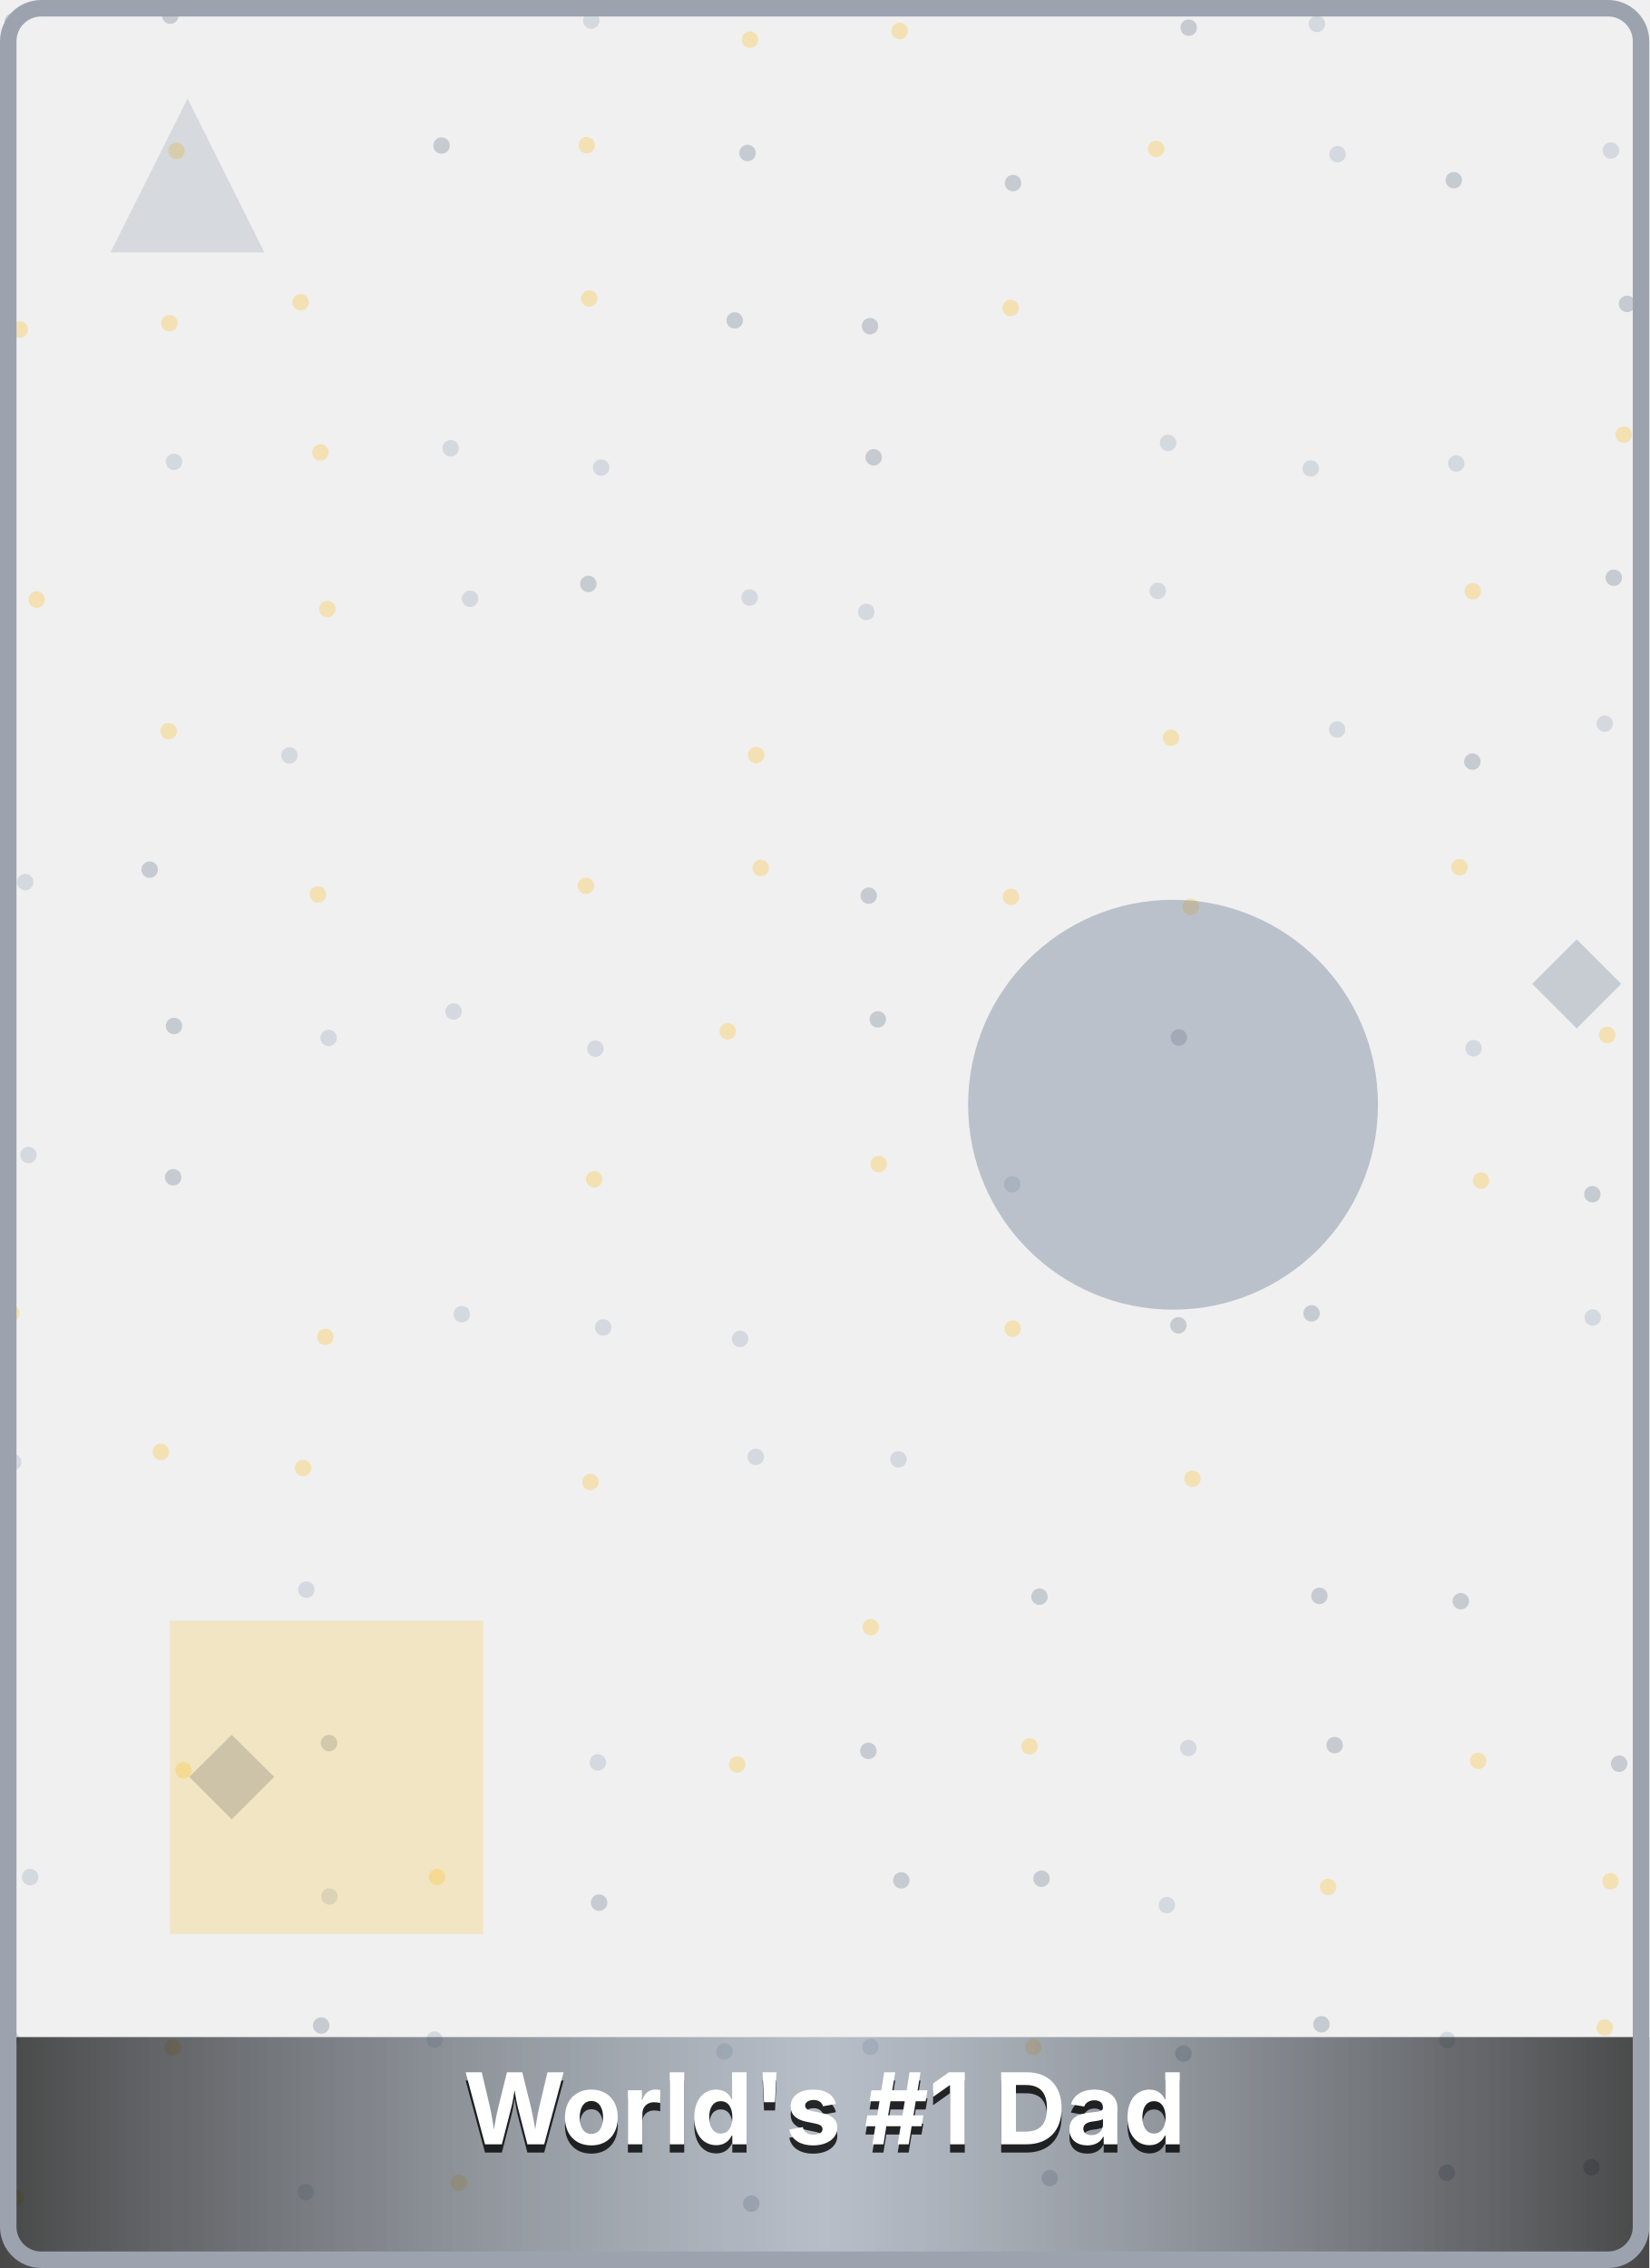
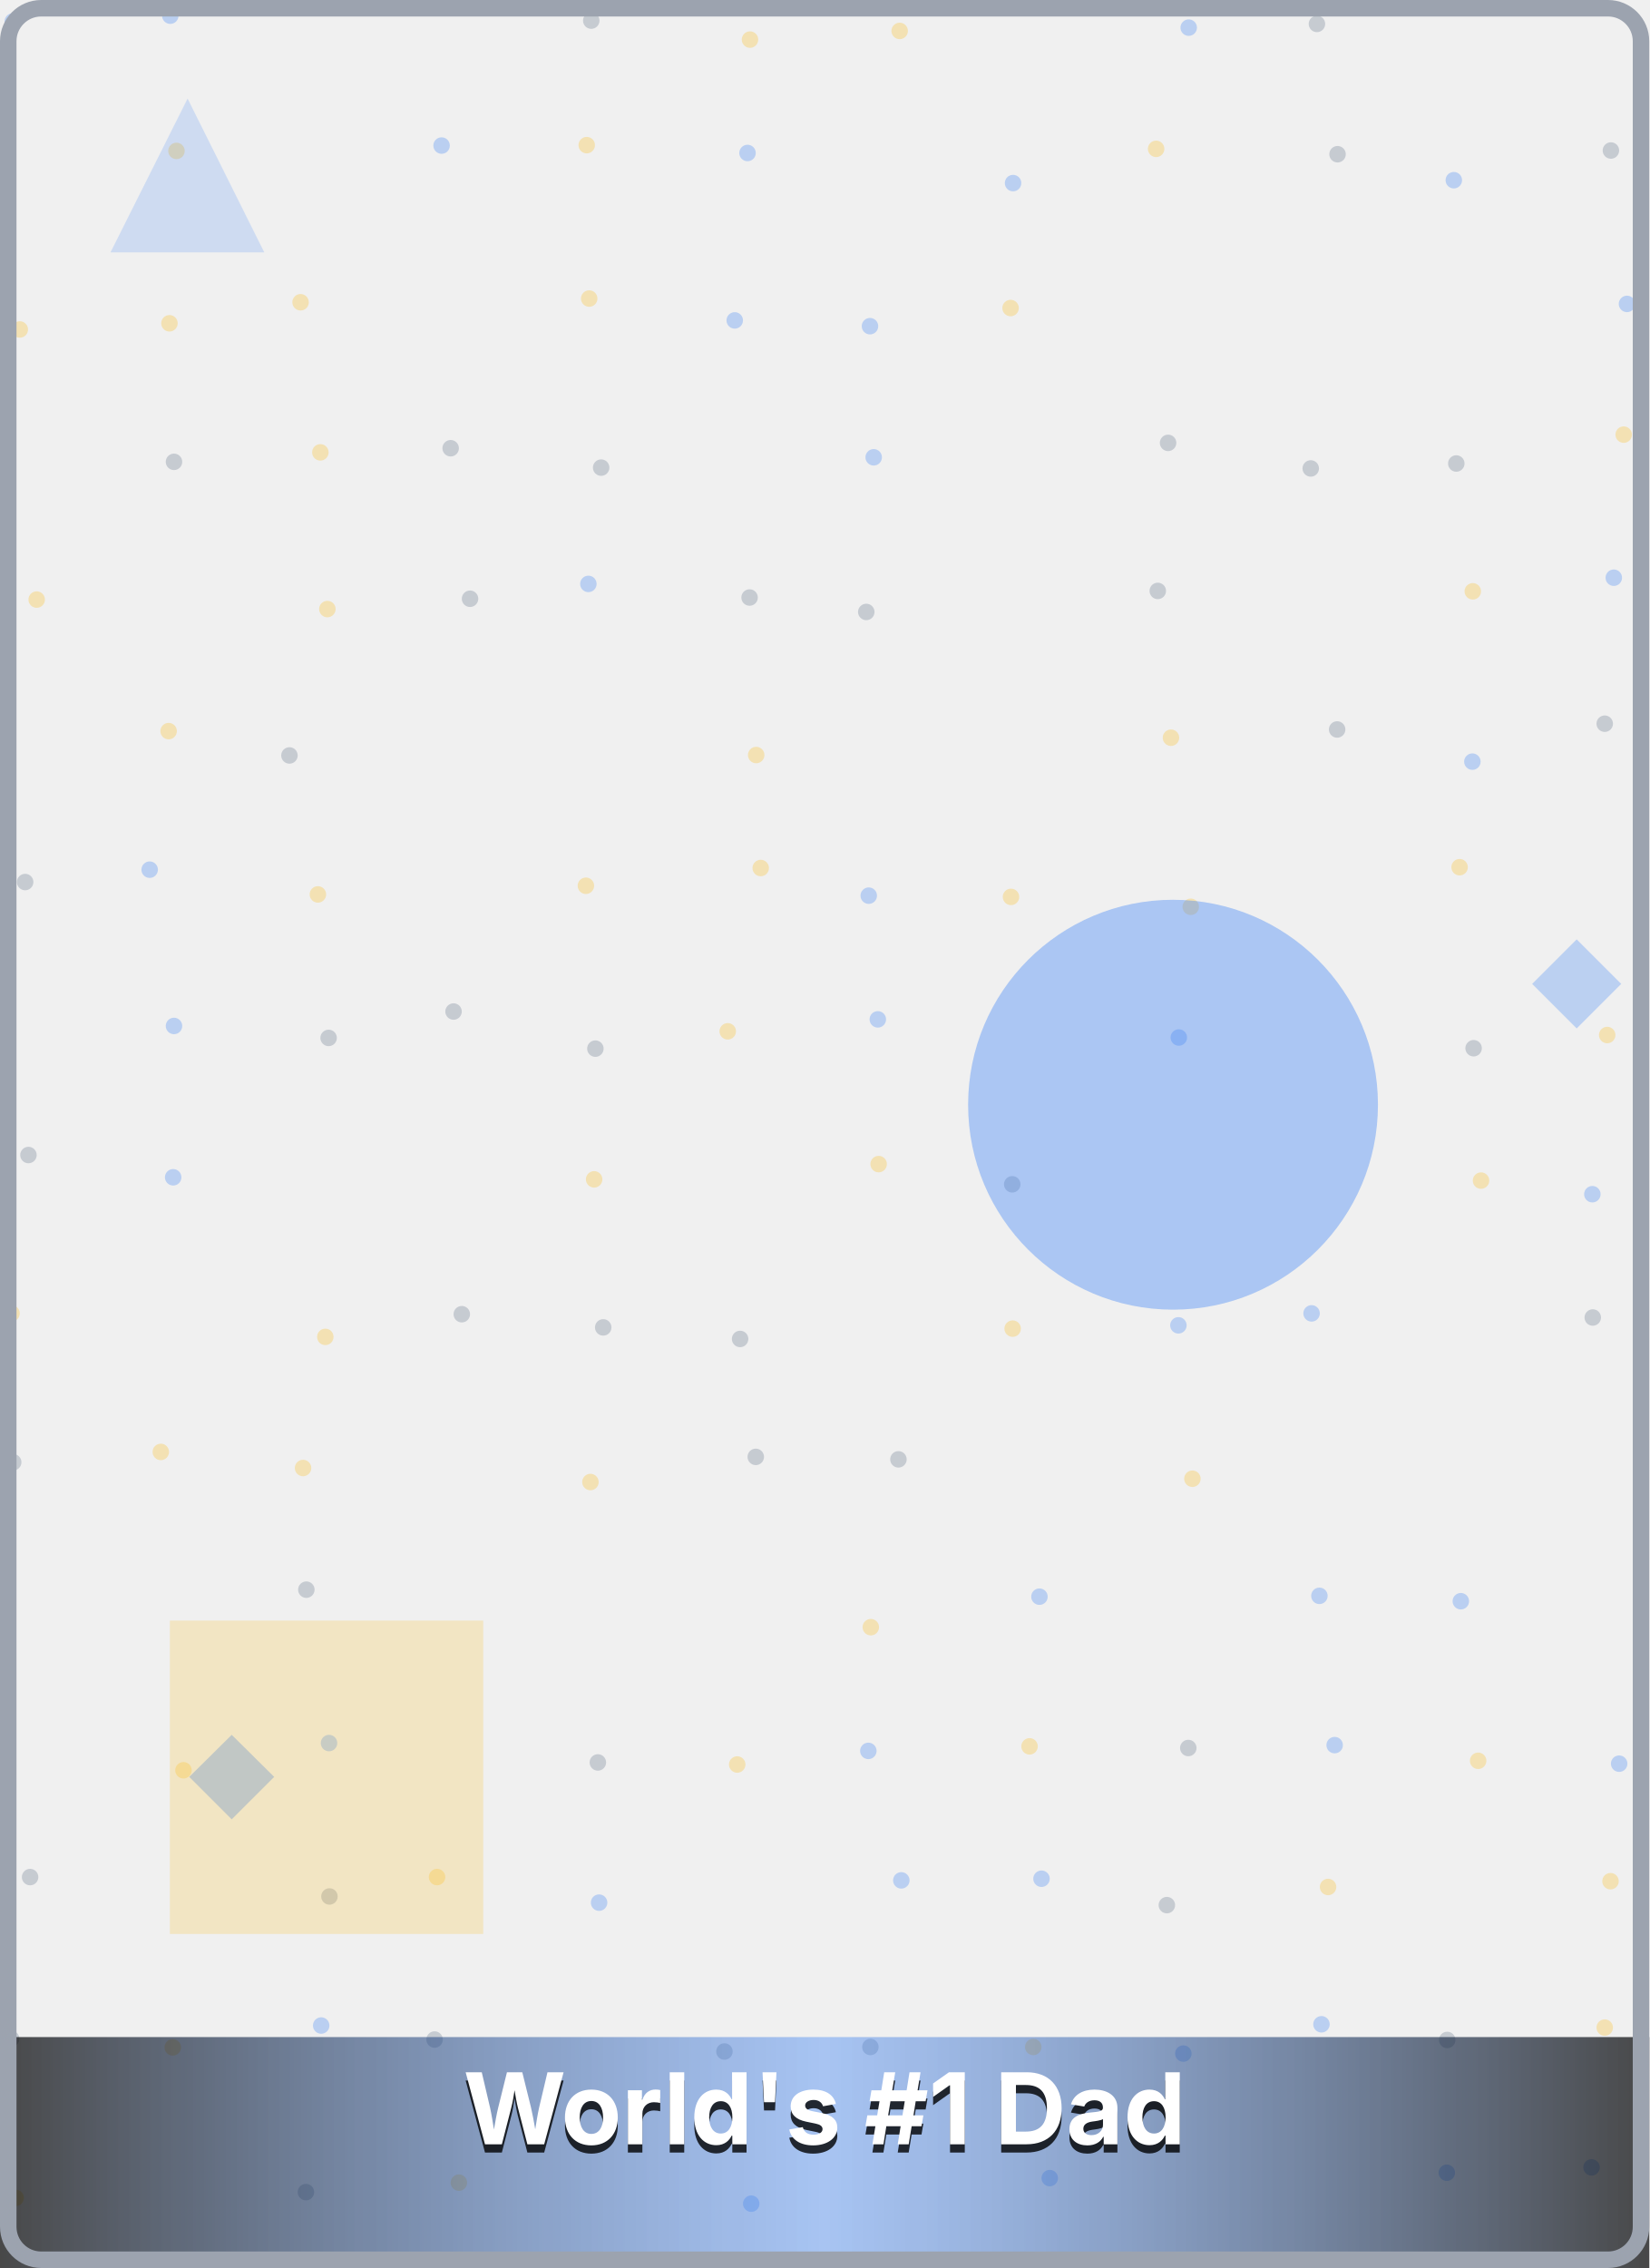
<svg xmlns="http://www.w3.org/2000/svg" viewBox="0 0 400 550" width="400" height="550">
  <defs>
    <linearGradient id="bg-gradient-fd_003" x1="0%" y1="0%" x2="100%" y2="100%">
-       <stop offset="0%" style="stop-color:#64748b;stop-opacity:0.26" />
-       <stop offset="50%" style="stop-color:#94a3b8;stop-opacity:0.4" />
-       <stop offset="100%" style="stop-color:#64748b;stop-opacity:0.26" />
+       <stop offset="0%" style="stop-color:#3b82f6;stop-opacity:0.26" />
+       <stop offset="50%" style="stop-color:#64748b;stop-opacity:0.4" />
+       <stop offset="100%" style="stop-color:#3b82f6;stop-opacity:0.26" />
    </linearGradient>
    <filter id="shadow-fd_003">
      <feDropShadow dx="0" dy="2" stdDeviation="3" flood-opacity="0.8" />
    </filter>
  </defs>
  <rect width="400" height="550" fill="url(#bg-gradient-0.4396245477255434)" />
  <g opacity="0.3">
-     <circle cx="3.1" cy="5.2" r="2" fill="#64748b" />
+     <circle cx="3.1" cy="5.2" r="2" fill="#3b82f6" />
    <circle cx="4.8" cy="79.9" r="2" fill="#fbbf24" />
    <circle cx="1.1" cy="105.2" r="2" fill="#fbbf24" />
    <circle cx="8.9" cy="145.4" r="2" fill="#fbbf24" />
-     <circle cx="6.1" cy="213.9" r="2" fill="#94a3b8" />
-     <circle cx="6.9" cy="280.1" r="2" fill="#94a3b8" />
+     <circle cx="6.1" cy="213.9" r="2" fill="#64748b" />
+     <circle cx="6.9" cy="280.1" r="2" fill="#64748b" />
    <circle cx="2.8" cy="318.5" r="2" fill="#fbbf24" />
-     <circle cx="3.2" cy="354.6" r="2" fill="#94a3b8" />
-     <circle cx="7.3" cy="455.2" r="2" fill="#94a3b8" />
-     <circle cx="2.7" cy="494.4" r="2" fill="#94a3b8" />
+     <circle cx="3.2" cy="354.6" r="2" fill="#64748b" />
+     <circle cx="7.3" cy="455.2" r="2" fill="#64748b" />
+     <circle cx="2.7" cy="494.4" r="2" fill="#64748b" />
    <circle cx="3.8" cy="533.0" r="2" fill="#fbbf24" />
-     <circle cx="41.3" cy="3.8" r="2" fill="#64748b" />
+     <circle cx="41.3" cy="3.8" r="2" fill="#3b82f6" />
    <circle cx="42.8" cy="36.6" r="2" fill="#fbbf24" />
    <circle cx="41.1" cy="78.4" r="2" fill="#fbbf24" />
-     <circle cx="42.2" cy="112.0" r="2" fill="#94a3b8" />
+     <circle cx="42.2" cy="112.0" r="2" fill="#64748b" />
    <circle cx="40.9" cy="177.3" r="2" fill="#fbbf24" />
-     <circle cx="36.3" cy="210.9" r="2" fill="#64748b" />
-     <circle cx="42.2" cy="248.8" r="2" fill="#64748b" />
-     <circle cx="42.0" cy="285.5" r="2" fill="#64748b" />
+     <circle cx="36.3" cy="210.9" r="2" fill="#3b82f6" />
+     <circle cx="42.2" cy="248.8" r="2" fill="#3b82f6" />
+     <circle cx="42.0" cy="285.5" r="2" fill="#3b82f6" />
    <circle cx="39.0" cy="352.1" r="2" fill="#fbbf24" />
    <circle cx="44.5" cy="429.3" r="2" fill="#fbbf24" />
    <circle cx="41.9" cy="496.5" r="2" fill="#fbbf24" />
    <circle cx="72.9" cy="73.3" r="2" fill="#fbbf24" />
    <circle cx="77.7" cy="109.7" r="2" fill="#fbbf24" />
    <circle cx="79.4" cy="147.7" r="2" fill="#fbbf24" />
-     <circle cx="70.2" cy="183.2" r="2" fill="#94a3b8" />
+     <circle cx="70.2" cy="183.2" r="2" fill="#64748b" />
    <circle cx="77.1" cy="216.9" r="2" fill="#fbbf24" />
-     <circle cx="79.7" cy="251.7" r="2" fill="#94a3b8" />
+     <circle cx="79.7" cy="251.7" r="2" fill="#64748b" />
    <circle cx="78.9" cy="324.2" r="2" fill="#fbbf24" />
    <circle cx="73.5" cy="356.0" r="2" fill="#fbbf24" />
-     <circle cx="74.3" cy="385.5" r="2" fill="#94a3b8" />
-     <circle cx="79.8" cy="422.7" r="2" fill="#64748b" />
-     <circle cx="79.9" cy="459.9" r="2" fill="#94a3b8" />
-     <circle cx="77.9" cy="491.2" r="2" fill="#64748b" />
-     <circle cx="74.2" cy="531.6" r="2" fill="#94a3b8" />
-     <circle cx="114.3" cy="0.7" r="2" fill="#64748b" />
-     <circle cx="107.1" cy="35.3" r="2" fill="#64748b" />
-     <circle cx="109.3" cy="108.7" r="2" fill="#94a3b8" />
-     <circle cx="114.0" cy="145.2" r="2" fill="#94a3b8" />
-     <circle cx="110.0" cy="245.3" r="2" fill="#94a3b8" />
-     <circle cx="112.0" cy="318.7" r="2" fill="#94a3b8" />
+     <circle cx="74.3" cy="385.5" r="2" fill="#64748b" />
+     <circle cx="79.8" cy="422.7" r="2" fill="#3b82f6" />
+     <circle cx="79.9" cy="459.9" r="2" fill="#64748b" />
+     <circle cx="77.9" cy="491.2" r="2" fill="#3b82f6" />
+     <circle cx="74.2" cy="531.6" r="2" fill="#64748b" />
+     <circle cx="114.3" cy="0.7" r="2" fill="#3b82f6" />
+     <circle cx="107.1" cy="35.3" r="2" fill="#3b82f6" />
+     <circle cx="109.3" cy="108.7" r="2" fill="#64748b" />
+     <circle cx="114.0" cy="145.2" r="2" fill="#64748b" />
+     <circle cx="110.0" cy="245.3" r="2" fill="#64748b" />
+     <circle cx="112.0" cy="318.7" r="2" fill="#64748b" />
    <circle cx="106.0" cy="455.2" r="2" fill="#fbbf24" />
-     <circle cx="105.4" cy="494.6" r="2" fill="#94a3b8" />
+     <circle cx="105.4" cy="494.6" r="2" fill="#64748b" />
    <circle cx="111.3" cy="529.3" r="2" fill="#fbbf24" />
-     <circle cx="143.4" cy="5.0" r="2" fill="#94a3b8" />
+     <circle cx="143.4" cy="5.0" r="2" fill="#64748b" />
    <circle cx="142.3" cy="35.2" r="2" fill="#fbbf24" />
    <circle cx="142.9" cy="72.4" r="2" fill="#fbbf24" />
-     <circle cx="145.8" cy="113.4" r="2" fill="#94a3b8" />
-     <circle cx="142.7" cy="141.6" r="2" fill="#64748b" />
+     <circle cx="145.8" cy="113.4" r="2" fill="#64748b" />
+     <circle cx="142.7" cy="141.6" r="2" fill="#3b82f6" />
    <circle cx="142.1" cy="214.8" r="2" fill="#fbbf24" />
-     <circle cx="144.4" cy="254.3" r="2" fill="#94a3b8" />
+     <circle cx="144.4" cy="254.3" r="2" fill="#64748b" />
    <circle cx="144.1" cy="286.0" r="2" fill="#fbbf24" />
-     <circle cx="146.3" cy="321.9" r="2" fill="#94a3b8" />
+     <circle cx="146.3" cy="321.9" r="2" fill="#64748b" />
    <circle cx="143.2" cy="359.4" r="2" fill="#fbbf24" />
-     <circle cx="145.0" cy="427.4" r="2" fill="#94a3b8" />
-     <circle cx="145.3" cy="461.4" r="2" fill="#64748b" />
+     <circle cx="145.0" cy="427.4" r="2" fill="#64748b" />
+     <circle cx="145.3" cy="461.4" r="2" fill="#3b82f6" />
    <circle cx="181.9" cy="9.6" r="2" fill="#fbbf24" />
-     <circle cx="181.3" cy="37.1" r="2" fill="#64748b" />
-     <circle cx="178.2" cy="77.7" r="2" fill="#64748b" />
-     <circle cx="181.8" cy="144.9" r="2" fill="#94a3b8" />
+     <circle cx="181.3" cy="37.1" r="2" fill="#3b82f6" />
+     <circle cx="178.2" cy="77.7" r="2" fill="#3b82f6" />
+     <circle cx="181.8" cy="144.9" r="2" fill="#64748b" />
    <circle cx="183.4" cy="183.1" r="2" fill="#fbbf24" />
    <circle cx="184.5" cy="210.5" r="2" fill="#fbbf24" />
    <circle cx="176.5" cy="250.1" r="2" fill="#fbbf24" />
-     <circle cx="179.5" cy="324.7" r="2" fill="#94a3b8" />
-     <circle cx="183.3" cy="353.3" r="2" fill="#94a3b8" />
+     <circle cx="179.5" cy="324.7" r="2" fill="#64748b" />
+     <circle cx="183.3" cy="353.3" r="2" fill="#64748b" />
    <circle cx="178.8" cy="427.9" r="2" fill="#fbbf24" />
-     <circle cx="175.7" cy="497.5" r="2" fill="#94a3b8" />
-     <circle cx="182.2" cy="534.4" r="2" fill="#64748b" />
+     <circle cx="175.7" cy="497.5" r="2" fill="#64748b" />
+     <circle cx="182.2" cy="534.4" r="2" fill="#3b82f6" />
    <circle cx="218.2" cy="7.5" r="2" fill="#fbbf24" />
-     <circle cx="211.0" cy="79.1" r="2" fill="#64748b" />
-     <circle cx="211.9" cy="110.9" r="2" fill="#64748b" />
-     <circle cx="210.1" cy="148.4" r="2" fill="#94a3b8" />
-     <circle cx="210.7" cy="217.2" r="2" fill="#64748b" />
-     <circle cx="212.9" cy="247.2" r="2" fill="#64748b" />
+     <circle cx="211.0" cy="79.1" r="2" fill="#3b82f6" />
+     <circle cx="211.9" cy="110.9" r="2" fill="#3b82f6" />
+     <circle cx="210.1" cy="148.4" r="2" fill="#64748b" />
+     <circle cx="210.7" cy="217.2" r="2" fill="#3b82f6" />
+     <circle cx="212.9" cy="247.2" r="2" fill="#3b82f6" />
    <circle cx="213.1" cy="282.3" r="2" fill="#fbbf24" />
-     <circle cx="217.9" cy="353.9" r="2" fill="#94a3b8" />
+     <circle cx="217.9" cy="353.9" r="2" fill="#64748b" />
    <circle cx="211.2" cy="394.6" r="2" fill="#fbbf24" />
-     <circle cx="210.6" cy="424.6" r="2" fill="#64748b" />
-     <circle cx="218.6" cy="456.0" r="2" fill="#64748b" />
-     <circle cx="211.1" cy="496.4" r="2" fill="#94a3b8" />
-     <circle cx="245.7" cy="44.4" r="2" fill="#64748b" />
+     <circle cx="210.6" cy="424.6" r="2" fill="#3b82f6" />
+     <circle cx="218.6" cy="456.0" r="2" fill="#3b82f6" />
+     <circle cx="211.1" cy="496.4" r="2" fill="#64748b" />
+     <circle cx="245.7" cy="44.4" r="2" fill="#3b82f6" />
    <circle cx="245.1" cy="74.7" r="2" fill="#fbbf24" />
    <circle cx="245.2" cy="217.5" r="2" fill="#fbbf24" />
-     <circle cx="245.5" cy="287.2" r="2" fill="#94a3b8" />
+     <circle cx="245.5" cy="287.2" r="2" fill="#64748b" />
    <circle cx="245.6" cy="322.2" r="2" fill="#fbbf24" />
-     <circle cx="252.1" cy="387.2" r="2" fill="#64748b" />
+     <circle cx="252.1" cy="387.2" r="2" fill="#3b82f6" />
    <circle cx="249.7" cy="423.5" r="2" fill="#fbbf24" />
-     <circle cx="252.6" cy="455.6" r="2" fill="#64748b" />
+     <circle cx="252.6" cy="455.6" r="2" fill="#3b82f6" />
    <circle cx="250.6" cy="496.4" r="2" fill="#fbbf24" />
-     <circle cx="254.6" cy="528.2" r="2" fill="#64748b" />
-     <circle cx="288.3" cy="6.7" r="2" fill="#64748b" />
+     <circle cx="254.6" cy="528.2" r="2" fill="#3b82f6" />
+     <circle cx="288.3" cy="6.7" r="2" fill="#3b82f6" />
    <circle cx="280.4" cy="36.1" r="2" fill="#fbbf24" />
-     <circle cx="283.3" cy="107.4" r="2" fill="#94a3b8" />
-     <circle cx="280.8" cy="143.3" r="2" fill="#94a3b8" />
+     <circle cx="283.3" cy="107.4" r="2" fill="#64748b" />
+     <circle cx="280.8" cy="143.3" r="2" fill="#64748b" />
    <circle cx="284.0" cy="178.9" r="2" fill="#fbbf24" />
    <circle cx="288.8" cy="219.9" r="2" fill="#fbbf24" />
-     <circle cx="285.9" cy="251.6" r="2" fill="#64748b" />
-     <circle cx="285.8" cy="321.4" r="2" fill="#64748b" />
+     <circle cx="285.9" cy="251.6" r="2" fill="#3b82f6" />
+     <circle cx="285.8" cy="321.4" r="2" fill="#3b82f6" />
    <circle cx="289.2" cy="358.6" r="2" fill="#fbbf24" />
-     <circle cx="288.2" cy="423.9" r="2" fill="#94a3b8" />
-     <circle cx="283.0" cy="462.0" r="2" fill="#94a3b8" />
-     <circle cx="287.0" cy="498.0" r="2" fill="#64748b" />
-     <circle cx="319.4" cy="5.8" r="2" fill="#94a3b8" />
-     <circle cx="324.4" cy="37.4" r="2" fill="#94a3b8" />
-     <circle cx="317.9" cy="113.6" r="2" fill="#94a3b8" />
-     <circle cx="324.3" cy="176.9" r="2" fill="#94a3b8" />
-     <circle cx="318.1" cy="318.5" r="2" fill="#64748b" />
-     <circle cx="320.0" cy="387.0" r="2" fill="#64748b" />
-     <circle cx="323.7" cy="423.2" r="2" fill="#64748b" />
+     <circle cx="288.2" cy="423.9" r="2" fill="#64748b" />
+     <circle cx="283.0" cy="462.0" r="2" fill="#64748b" />
+     <circle cx="287.0" cy="498.0" r="2" fill="#3b82f6" />
+     <circle cx="319.4" cy="5.8" r="2" fill="#64748b" />
+     <circle cx="324.4" cy="37.4" r="2" fill="#64748b" />
+     <circle cx="317.9" cy="113.6" r="2" fill="#64748b" />
+     <circle cx="324.3" cy="176.9" r="2" fill="#64748b" />
+     <circle cx="318.1" cy="318.5" r="2" fill="#3b82f6" />
+     <circle cx="320.0" cy="387.0" r="2" fill="#3b82f6" />
+     <circle cx="323.7" cy="423.2" r="2" fill="#3b82f6" />
    <circle cx="322.1" cy="457.6" r="2" fill="#fbbf24" />
-     <circle cx="320.5" cy="490.9" r="2" fill="#64748b" />
-     <circle cx="352.6" cy="43.7" r="2" fill="#64748b" />
-     <circle cx="353.2" cy="112.4" r="2" fill="#94a3b8" />
+     <circle cx="320.5" cy="490.9" r="2" fill="#3b82f6" />
+     <circle cx="352.6" cy="43.7" r="2" fill="#3b82f6" />
+     <circle cx="353.2" cy="112.4" r="2" fill="#64748b" />
    <circle cx="357.2" cy="143.4" r="2" fill="#fbbf24" />
-     <circle cx="357.1" cy="184.7" r="2" fill="#64748b" />
+     <circle cx="357.1" cy="184.7" r="2" fill="#3b82f6" />
    <circle cx="354.0" cy="210.3" r="2" fill="#fbbf24" />
-     <circle cx="357.4" cy="254.2" r="2" fill="#94a3b8" />
+     <circle cx="357.4" cy="254.2" r="2" fill="#64748b" />
    <circle cx="359.2" cy="286.3" r="2" fill="#fbbf24" />
-     <circle cx="354.3" cy="388.3" r="2" fill="#64748b" />
+     <circle cx="354.3" cy="388.3" r="2" fill="#3b82f6" />
    <circle cx="358.5" cy="427.0" r="2" fill="#fbbf24" />
-     <circle cx="351.0" cy="494.7" r="2" fill="#94a3b8" />
-     <circle cx="350.9" cy="526.9" r="2" fill="#64748b" />
-     <circle cx="390.7" cy="36.5" r="2" fill="#94a3b8" />
-     <circle cx="394.6" cy="73.7" r="2" fill="#64748b" />
+     <circle cx="351.0" cy="494.7" r="2" fill="#64748b" />
+     <circle cx="350.9" cy="526.9" r="2" fill="#3b82f6" />
+     <circle cx="390.7" cy="36.5" r="2" fill="#64748b" />
+     <circle cx="394.6" cy="73.7" r="2" fill="#3b82f6" />
    <circle cx="393.8" cy="105.4" r="2" fill="#fbbf24" />
-     <circle cx="391.4" cy="140.1" r="2" fill="#64748b" />
-     <circle cx="389.2" cy="175.5" r="2" fill="#94a3b8" />
+     <circle cx="391.4" cy="140.1" r="2" fill="#3b82f6" />
+     <circle cx="389.2" cy="175.5" r="2" fill="#64748b" />
    <circle cx="389.8" cy="251.0" r="2" fill="#fbbf24" />
-     <circle cx="386.2" cy="289.6" r="2" fill="#64748b" />
-     <circle cx="386.3" cy="319.5" r="2" fill="#94a3b8" />
-     <circle cx="392.7" cy="427.7" r="2" fill="#64748b" />
+     <circle cx="386.2" cy="289.6" r="2" fill="#3b82f6" />
+     <circle cx="386.3" cy="319.5" r="2" fill="#64748b" />
+     <circle cx="392.7" cy="427.7" r="2" fill="#3b82f6" />
    <circle cx="390.6" cy="456.2" r="2" fill="#fbbf24" />
    <circle cx="389.2" cy="491.7" r="2" fill="#fbbf24" />
-     <circle cx="386.0" cy="525.6" r="2" fill="#64748b" />
+     <circle cx="386.0" cy="525.6" r="2" fill="#3b82f6" />
  </g>
-   <polygon points="56.2,420.7 66.5,430.9 56.2,441.2 45.9,430.9" fill="#64748b" opacity="0.35" />
+   <polygon points="56.2,420.7 66.5,430.9 56.2,441.2 45.9,430.9" fill="#3b82f6" opacity="0.35" />
  <rect x="41.2" y="393.0" width="76.0" height="76.0" fill="#fbbf24" opacity="0.22" />
-   <circle cx="284.5" cy="267.9" r="49.7" fill="#64748b" opacity="0.38" />
-   <polygon points="45.5,23.9 64.1,61.2 26.8,61.2" fill="#64748b" opacity="0.19" />
-   <polygon points="382.4,227.8 393.2,238.6 382.4,249.4 371.6,238.6" fill="#64748b" opacity="0.29" />
+   <circle cx="284.5" cy="267.9" r="49.7" fill="#3b82f6" opacity="0.38" />
+   <polygon points="45.5,23.9 64.1,61.2 26.8,61.2" fill="#3b82f6" opacity="0.19" />
+   <polygon points="382.4,227.8 393.2,238.6 382.4,249.4 371.6,238.6" fill="#3b82f6" opacity="0.29" />
  <defs>
    <linearGradient id="text-bg-14" x1="0%" y1="0%" x2="100%" y2="0%">
      <stop offset="0%" style="stop-color:#000000;stop-opacity:0.7" />
-       <stop offset="50%" style="stop-color:#64748b;stop-opacity:0.4" />
+       <stop offset="50%" style="stop-color:#3b82f6;stop-opacity:0.4" />
      <stop offset="100%" style="stop-color:#000000;stop-opacity:0.7" />
    </linearGradient>
  </defs>
  <rect x="0" y="494" width="400" height="56" fill="url(#text-bg-14)" />
  <text x="200" y="522" font-family="system-ui, -apple-system, sans-serif" font-size="24" font-weight="bold" text-anchor="middle" fill="#000000" opacity="0.8">World's #1 Dad</text>
  <text x="200" y="520" font-family="system-ui, -apple-system, sans-serif" font-size="24" font-weight="bold" text-anchor="middle" fill="#ffffff">World's #1 Dad</text>
  <rect x="2" y="2" width="396" height="546" fill="none" stroke="#9ca3af" stroke-width="4" rx="8" ry="8" />
</svg>
